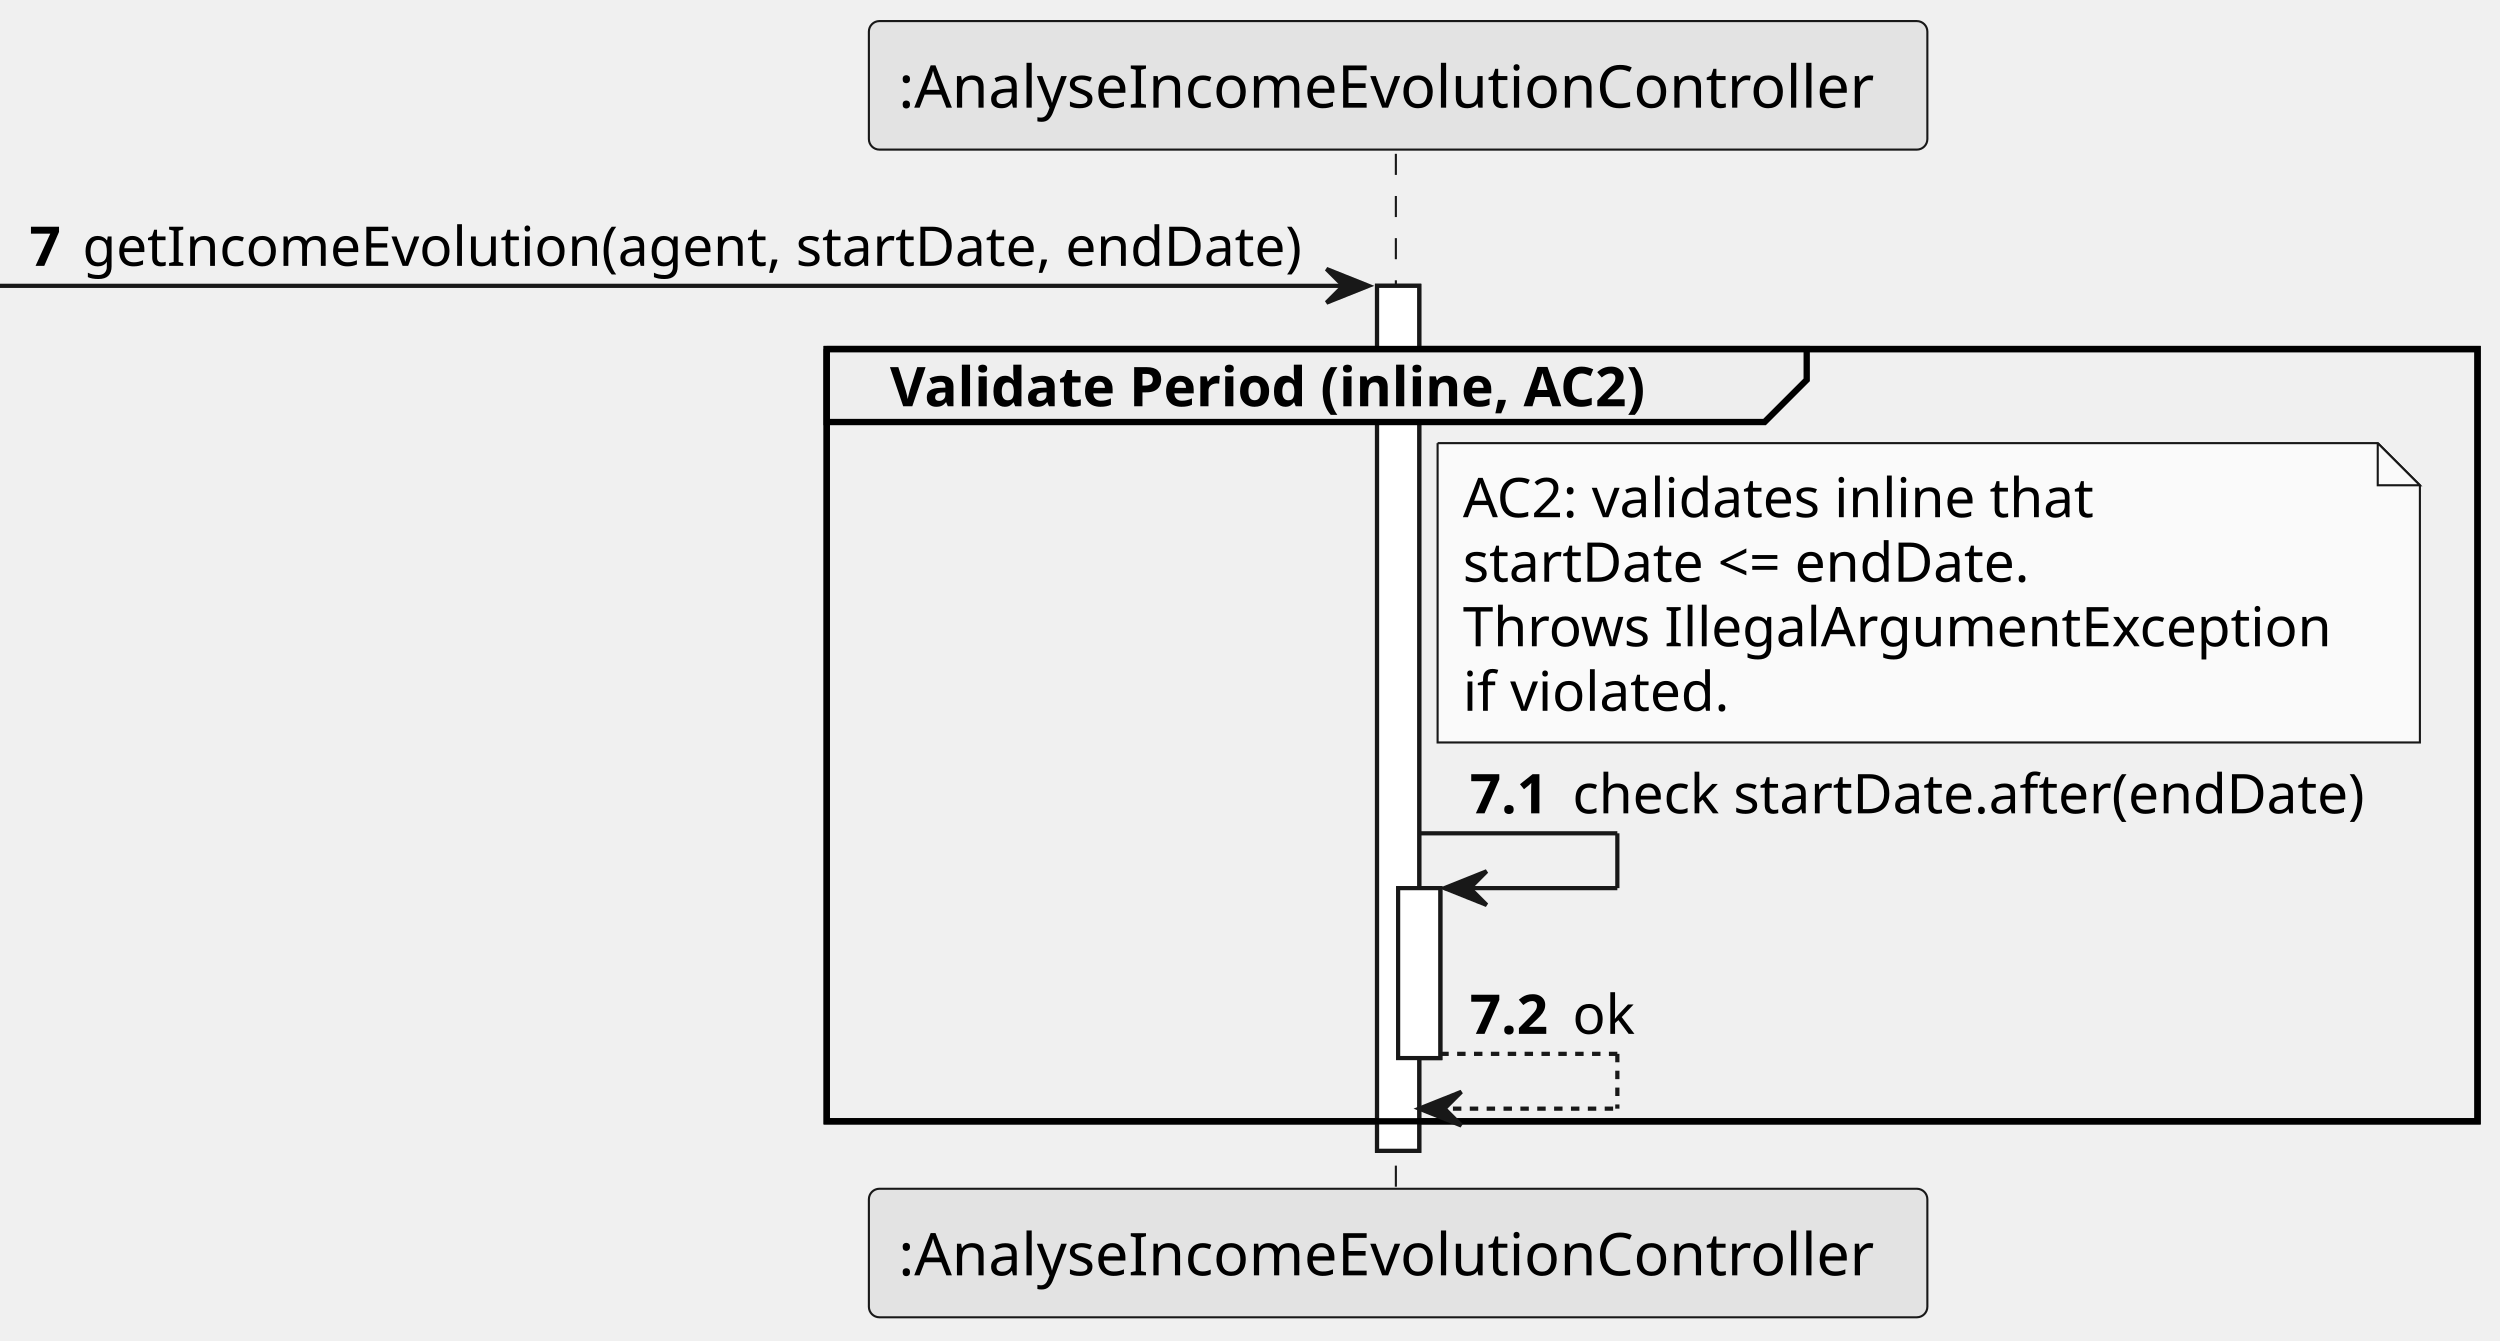
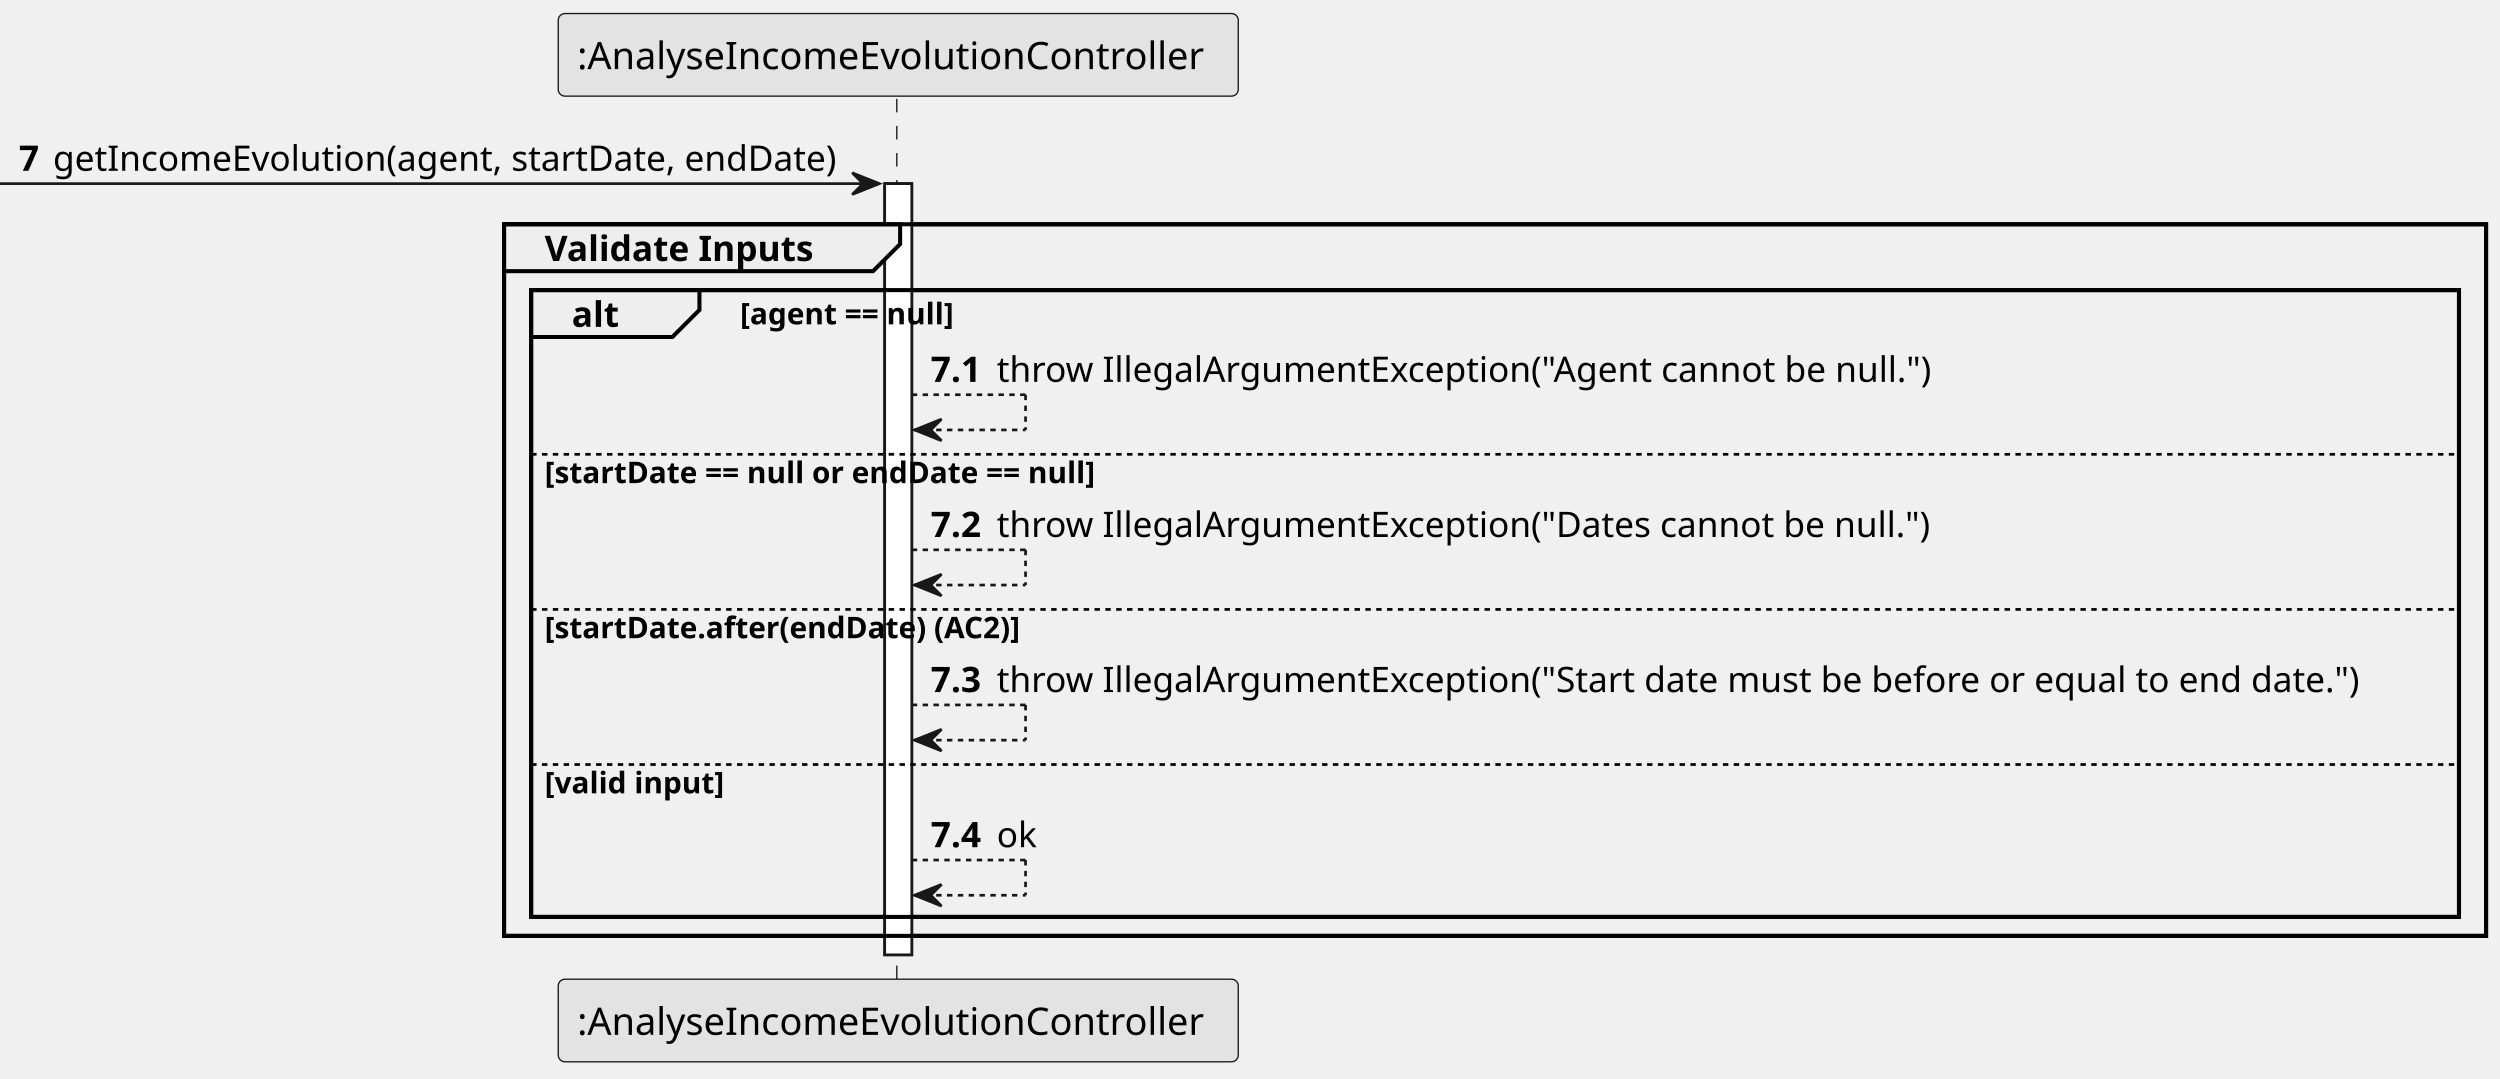
- <svg xmlns="http://www.w3.org/2000/svg" contentStyleType="text/css" data-diagram-type="SEQUENCE" height="318px" preserveAspectRatio="none" style="width:593px;height:318px;background:#FFFFFF;" version="1.1" viewBox="0 0 593 318" width="593px" zoomAndPan="magnify">
+ <svg xmlns="http://www.w3.org/2000/svg" contentStyleType="text/css" data-diagram-type="SEQUENCE" height="398px" preserveAspectRatio="none" style="width:923px;height:398px;background:#FFFFFF;" version="1.1" viewBox="0 0 923 398" width="923px" zoomAndPan="magnify">
  <defs />
  <g>
    <g>
-       <rect fill="#FFFFFF" height="205.174" style="stroke:#181818;stroke-width:1;" width="10" x="326.634" y="67.799" />
+       <rect fill="#FFFFFF" height="284.728" style="stroke:#181818;stroke-width:1;" width="10" x="326.634" y="67.799" />
    </g>
-     <g>
-       <rect fill="#FFFFFF" height="40.31" style="stroke:#181818;stroke-width:1;" width="10" x="331.634" y="210.662" />
-     </g>
-     <rect fill="none" height="183.174" style="stroke:#000000;stroke-width:1.5;" width="391.575" x="196.099" y="82.799" />
+     <rect fill="none" height="262.728" style="stroke:#000000;stroke-width:1.5;" width="731.759" x="186.099" y="82.799" />
+     <rect fill="none" height="231.418" style="stroke:#000000;stroke-width:1.5;" width="711.759" x="196.099" y="107.109" />
    <g class="participant-lifeline" data-entity-uid="part1" data-qualified-name="CTRL" id="part1-lifeline">
      <g>
-         <rect fill="#000000" fill-opacity="0" height="246.484" width="8" x="327.634" y="36.488" />
-         <line style="stroke:#181818;stroke-width:0.5;stroke-dasharray:5,5;" x1="331.099" x2="331.099" y1="36.488" y2="282.973" />
+         <rect fill="#000000" fill-opacity="0" height="326.039" width="8" x="327.634" y="36.488" />
+         <line style="stroke:#181818;stroke-width:0.5;stroke-dasharray:5,5;" x1="331.099" x2="331.099" y1="36.488" y2="362.527" />
      </g>
    </g>
    <g class="participant participant-head" data-entity-uid="part1" data-qualified-name="CTRL" id="part1-head">
      <rect fill="#E3E3E3" height="30.488" rx="2.5" ry="2.5" style="stroke:#181818;stroke-width:0.5;" width="251.07" x="206.099" y="5" />
      <text fill="#000000" font-family="sans-serif" font-size="14" lengthAdjust="spacing" textLength="237.07" x="213.099" y="25.535">:AnalyseIncomeEvolutionController</text>
    </g>
    <g class="participant participant-tail" data-entity-uid="part1" data-qualified-name="CTRL" id="part1-tail">
-       <rect fill="#E3E3E3" height="30.488" rx="2.5" ry="2.5" style="stroke:#181818;stroke-width:0.5;" width="251.07" x="206.099" y="281.973" />
-       <text fill="#000000" font-family="sans-serif" font-size="14" lengthAdjust="spacing" textLength="237.07" x="213.099" y="302.508">:AnalyseIncomeEvolutionController</text>
+       <rect fill="#E3E3E3" height="30.488" rx="2.5" ry="2.5" style="stroke:#181818;stroke-width:0.5;" width="251.07" x="206.099" y="361.527" />
+       <text fill="#000000" font-family="sans-serif" font-size="14" lengthAdjust="spacing" textLength="237.07" x="213.099" y="382.062">:AnalyseIncomeEvolutionController</text>
    </g>
    <g>
-       <rect fill="#FFFFFF" height="205.174" style="stroke:#181818;stroke-width:1;" width="10" x="326.634" y="67.799" />
-     </g>
-     <g>
-       <rect fill="#FFFFFF" height="40.31" style="stroke:#181818;stroke-width:1;" width="10" x="331.634" y="210.662" />
+       <rect fill="#FFFFFF" height="284.728" style="stroke:#181818;stroke-width:1;" width="10" x="326.634" y="67.799" />
    </g>
    <g class="message" data-entity-1="part1" data-entity-2="part1" id="msg1">
      <polygon fill="#181818" points="314.634,63.799,324.634,67.799,314.634,71.799,318.634,67.799" style="stroke:#181818;stroke-width:1;" />
      <line style="stroke:#181818;stroke-width:1;" x1="0" x2="320.634" y1="67.799" y2="67.799" />
      <text fill="#000000" font-family="sans-serif" font-size="13" font-weight="bold" lengthAdjust="spacing" textLength="8.576" x="7" y="63.057">7</text>
      <text fill="#000000" font-family="sans-serif" font-size="13" lengthAdjust="spacing" textLength="295.058" x="19.576" y="63.057">getIncomeEvolution(agent, startDate, endDate)</text>
    </g>
-     <path d="M196.099,82.799 L428.551,82.799 L428.551,90.109 L418.551,100.109 L196.099,100.109 L196.099,82.799" fill="#EEEEEE" style="stroke:#000000;stroke-width:1.5;" />
-     <rect fill="none" height="183.174" style="stroke:#000000;stroke-width:1.5;" width="391.575" x="196.099" y="82.799" />
-     <text fill="#000000" font-family="sans-serif" font-size="13" font-weight="bold" lengthAdjust="spacing" textLength="187.453" x="211.099" y="96.367">Validate Period (inline, AC2)</text>
-     <path d="M341,105.109 L341,176.109 L574,176.109 L574,115.109 L564,105.109 L341,105.109" fill="#FAFAFA" style="stroke:#181818;stroke-width:0.5;" />
-     <path d="M564,105.109 L564,115.109 L574,115.109 L564,105.109" fill="#FAFAFA" style="stroke:#181818;stroke-width:0.5;" />
-     <text fill="#000000" font-family="sans-serif" font-size="13" lengthAdjust="spacing" textLength="157.777" x="347" y="122.678">AC2: validates inline that</text>
-     <text fill="#000000" font-family="sans-serif" font-size="13" lengthAdjust="spacing" textLength="143.394" x="347" y="137.988">startDate &lt;= endDate.</text>
-     <text fill="#000000" font-family="sans-serif" font-size="13" lengthAdjust="spacing" textLength="212.443" x="347" y="153.299">Throws IllegalArgumentException</text>
-     <text fill="#000000" font-family="sans-serif" font-size="13" lengthAdjust="spacing" textLength="66.46" x="347" y="168.609">if violated.</text>
+     <path d="M186.099,82.799 L332.325,82.799 L332.325,90.109 L322.325,100.109 L186.099,100.109 L186.099,82.799" fill="#EEEEEE" style="stroke:#000000;stroke-width:1.5;" />
+     <rect fill="none" height="262.728" style="stroke:#000000;stroke-width:1.5;" width="731.759" x="186.099" y="82.799" />
+     <text fill="#000000" font-family="sans-serif" font-size="13" font-weight="bold" lengthAdjust="spacing" textLength="101.226" x="201.099" y="96.367">Validate Inputs</text>
+     <path d="M196.099,107.109 L258.237,107.109 L258.237,114.42 L248.237,124.42 L196.099,124.42 L196.099,107.109" fill="#EEEEEE" style="stroke:#000000;stroke-width:1.5;" />
+     <rect fill="none" height="231.418" style="stroke:#000000;stroke-width:1.5;" width="711.759" x="196.099" y="107.109" />
+     <text fill="#000000" font-family="sans-serif" font-size="13" font-weight="bold" lengthAdjust="spacing" textLength="17.139" x="211.099" y="120.678">alt</text>
+     <text fill="#000000" font-family="sans-serif" font-size="11" font-weight="bold" lengthAdjust="spacing" textLength="86.356" x="273.237" y="119.744">[agent == null]</text>
    <g class="message" data-entity-1="part1" data-entity-2="part1" id="msg2">
-       <line style="stroke:#181818;stroke-width:1;" x1="336.634" x2="383.634" y1="197.662" y2="197.662" />
-       <line style="stroke:#181818;stroke-width:1;" x1="383.634" x2="383.634" y1="197.662" y2="210.662" />
-       <line style="stroke:#181818;stroke-width:1;" x1="342.634" x2="383.634" y1="210.662" y2="210.662" />
-       <polygon fill="#181818" points="352.634,206.662,342.634,210.662,352.634,214.662,348.634,210.662" style="stroke:#181818;stroke-width:1;" />
-       <text fill="#000000" font-family="sans-serif" font-size="13" font-weight="bold" lengthAdjust="spacing" textLength="20.363" x="348.634" y="192.92">7.1</text>
-       <text fill="#000000" font-family="sans-serif" font-size="13" lengthAdjust="spacing" textLength="192.677" x="372.997" y="192.92">check startDate.after(endDate)</text>
+       <line style="stroke:#181818;stroke-width:1;stroke-dasharray:2,2;" x1="336.634" x2="378.634" y1="145.731" y2="145.731" />
+       <line style="stroke:#181818;stroke-width:1;stroke-dasharray:2,2;" x1="378.634" x2="378.634" y1="145.731" y2="158.731" />
+       <line style="stroke:#181818;stroke-width:1;stroke-dasharray:2,2;" x1="337.634" x2="378.634" y1="158.731" y2="158.731" />
+       <polygon fill="#181818" points="347.634,154.731,337.634,158.731,347.634,162.731,343.634,158.731" style="stroke:#181818;stroke-width:1;" />
+       <text fill="#000000" font-family="sans-serif" font-size="13" font-weight="bold" lengthAdjust="spacing" textLength="20.363" x="343.634" y="140.988">7.1</text>
+       <text fill="#000000" font-family="sans-serif" font-size="13" lengthAdjust="spacing" textLength="356.224" x="367.997" y="140.988">throw IllegalArgumentException("Agent cannot be null.")</text>
    </g>
+     <line style="stroke:#000000;stroke-width:1;stroke-dasharray:2,2;" x1="196.099" x2="907.858" y1="167.731" y2="167.731" />
+     <text fill="#000000" font-family="sans-serif" font-size="11" font-weight="bold" lengthAdjust="spacing" textLength="219.882" x="201.099" y="178.365">[startDate == null or endDate == null]</text>
    <g class="message" data-entity-1="part1" data-entity-2="part1" id="msg3">
-       <line style="stroke:#181818;stroke-width:1;stroke-dasharray:2,2;" x1="341.634" x2="383.634" y1="249.973" y2="249.973" />
-       <line style="stroke:#181818;stroke-width:1;stroke-dasharray:2,2;" x1="383.634" x2="383.634" y1="249.973" y2="262.973" />
-       <line style="stroke:#181818;stroke-width:1;stroke-dasharray:2,2;" x1="336.634" x2="383.634" y1="262.973" y2="262.973" />
-       <polygon fill="#181818" points="346.634,258.973,336.634,262.973,346.634,266.973,342.634,262.973" style="stroke:#181818;stroke-width:1;" />
-       <text fill="#000000" font-family="sans-serif" font-size="13" font-weight="bold" lengthAdjust="spacing" textLength="20.363" x="348.634" y="245.231">7.2</text>
-       <text fill="#000000" font-family="sans-serif" font-size="13" lengthAdjust="spacing" textLength="15.584" x="372.997" y="245.231">ok</text>
+       <line style="stroke:#181818;stroke-width:1;stroke-dasharray:2,2;" x1="336.634" x2="378.634" y1="202.996" y2="202.996" />
+       <line style="stroke:#181818;stroke-width:1;stroke-dasharray:2,2;" x1="378.634" x2="378.634" y1="202.996" y2="215.996" />
+       <line style="stroke:#181818;stroke-width:1;stroke-dasharray:2,2;" x1="337.634" x2="378.634" y1="215.996" y2="215.996" />
+       <polygon fill="#181818" points="347.634,211.996,337.634,215.996,347.634,219.996,343.634,215.996" style="stroke:#181818;stroke-width:1;" />
+       <text fill="#000000" font-family="sans-serif" font-size="13" font-weight="bold" lengthAdjust="spacing" textLength="20.363" x="343.634" y="198.254">7.2</text>
+       <text fill="#000000" font-family="sans-serif" font-size="13" lengthAdjust="spacing" textLength="354.625" x="367.997" y="198.254">throw IllegalArgumentException("Dates cannot be null.")</text>
+     </g>
+     <line style="stroke:#000000;stroke-width:1;stroke-dasharray:2,2;" x1="196.099" x2="907.858" y1="224.996" y2="224.996" />
+     <text fill="#000000" font-family="sans-serif" font-size="11" font-weight="bold" lengthAdjust="spacing" textLength="180.673" x="201.099" y="235.631">[startDate.after(endDate) (AC2)]</text>
+     <g class="message" data-entity-1="part1" data-entity-2="part1" id="msg4">
+       <line style="stroke:#181818;stroke-width:1;stroke-dasharray:2,2;" x1="336.634" x2="378.634" y1="260.262" y2="260.262" />
+       <line style="stroke:#181818;stroke-width:1;stroke-dasharray:2,2;" x1="378.634" x2="378.634" y1="260.262" y2="273.262" />
+       <line style="stroke:#181818;stroke-width:1;stroke-dasharray:2,2;" x1="337.634" x2="378.634" y1="273.262" y2="273.262" />
+       <polygon fill="#181818" points="347.634,269.262,337.634,273.262,347.634,277.262,343.634,273.262" style="stroke:#181818;stroke-width:1;" />
+       <text fill="#000000" font-family="sans-serif" font-size="13" font-weight="bold" lengthAdjust="spacing" textLength="20.363" x="343.634" y="255.519">7.3</text>
+       <text fill="#000000" font-family="sans-serif" font-size="13" lengthAdjust="spacing" textLength="517.861" x="367.997" y="255.519">throw IllegalArgumentException("Start date must be before or equal to end date.")</text>
+     </g>
+     <line style="stroke:#000000;stroke-width:1;stroke-dasharray:2,2;" x1="196.099" x2="907.858" y1="282.262" y2="282.262" />
+     <text fill="#000000" font-family="sans-serif" font-size="11" font-weight="bold" lengthAdjust="spacing" textLength="68.986" x="201.099" y="292.897">[valid input]</text>
+     <g class="message" data-entity-1="part1" data-entity-2="part1" id="msg5">
+       <line style="stroke:#181818;stroke-width:1;stroke-dasharray:2,2;" x1="336.634" x2="378.634" y1="317.527" y2="317.527" />
+       <line style="stroke:#181818;stroke-width:1;stroke-dasharray:2,2;" x1="378.634" x2="378.634" y1="317.527" y2="330.527" />
+       <line style="stroke:#181818;stroke-width:1;stroke-dasharray:2,2;" x1="337.634" x2="378.634" y1="330.527" y2="330.527" />
+       <polygon fill="#181818" points="347.634,326.527,337.634,330.527,347.634,334.527,343.634,330.527" style="stroke:#181818;stroke-width:1;" />
+       <text fill="#000000" font-family="sans-serif" font-size="13" font-weight="bold" lengthAdjust="spacing" textLength="20.363" x="343.634" y="312.785">7.4</text>
+       <text fill="#000000" font-family="sans-serif" font-size="13" lengthAdjust="spacing" textLength="15.584" x="367.997" y="312.785">ok</text>
    </g>
  </g>
</svg>
